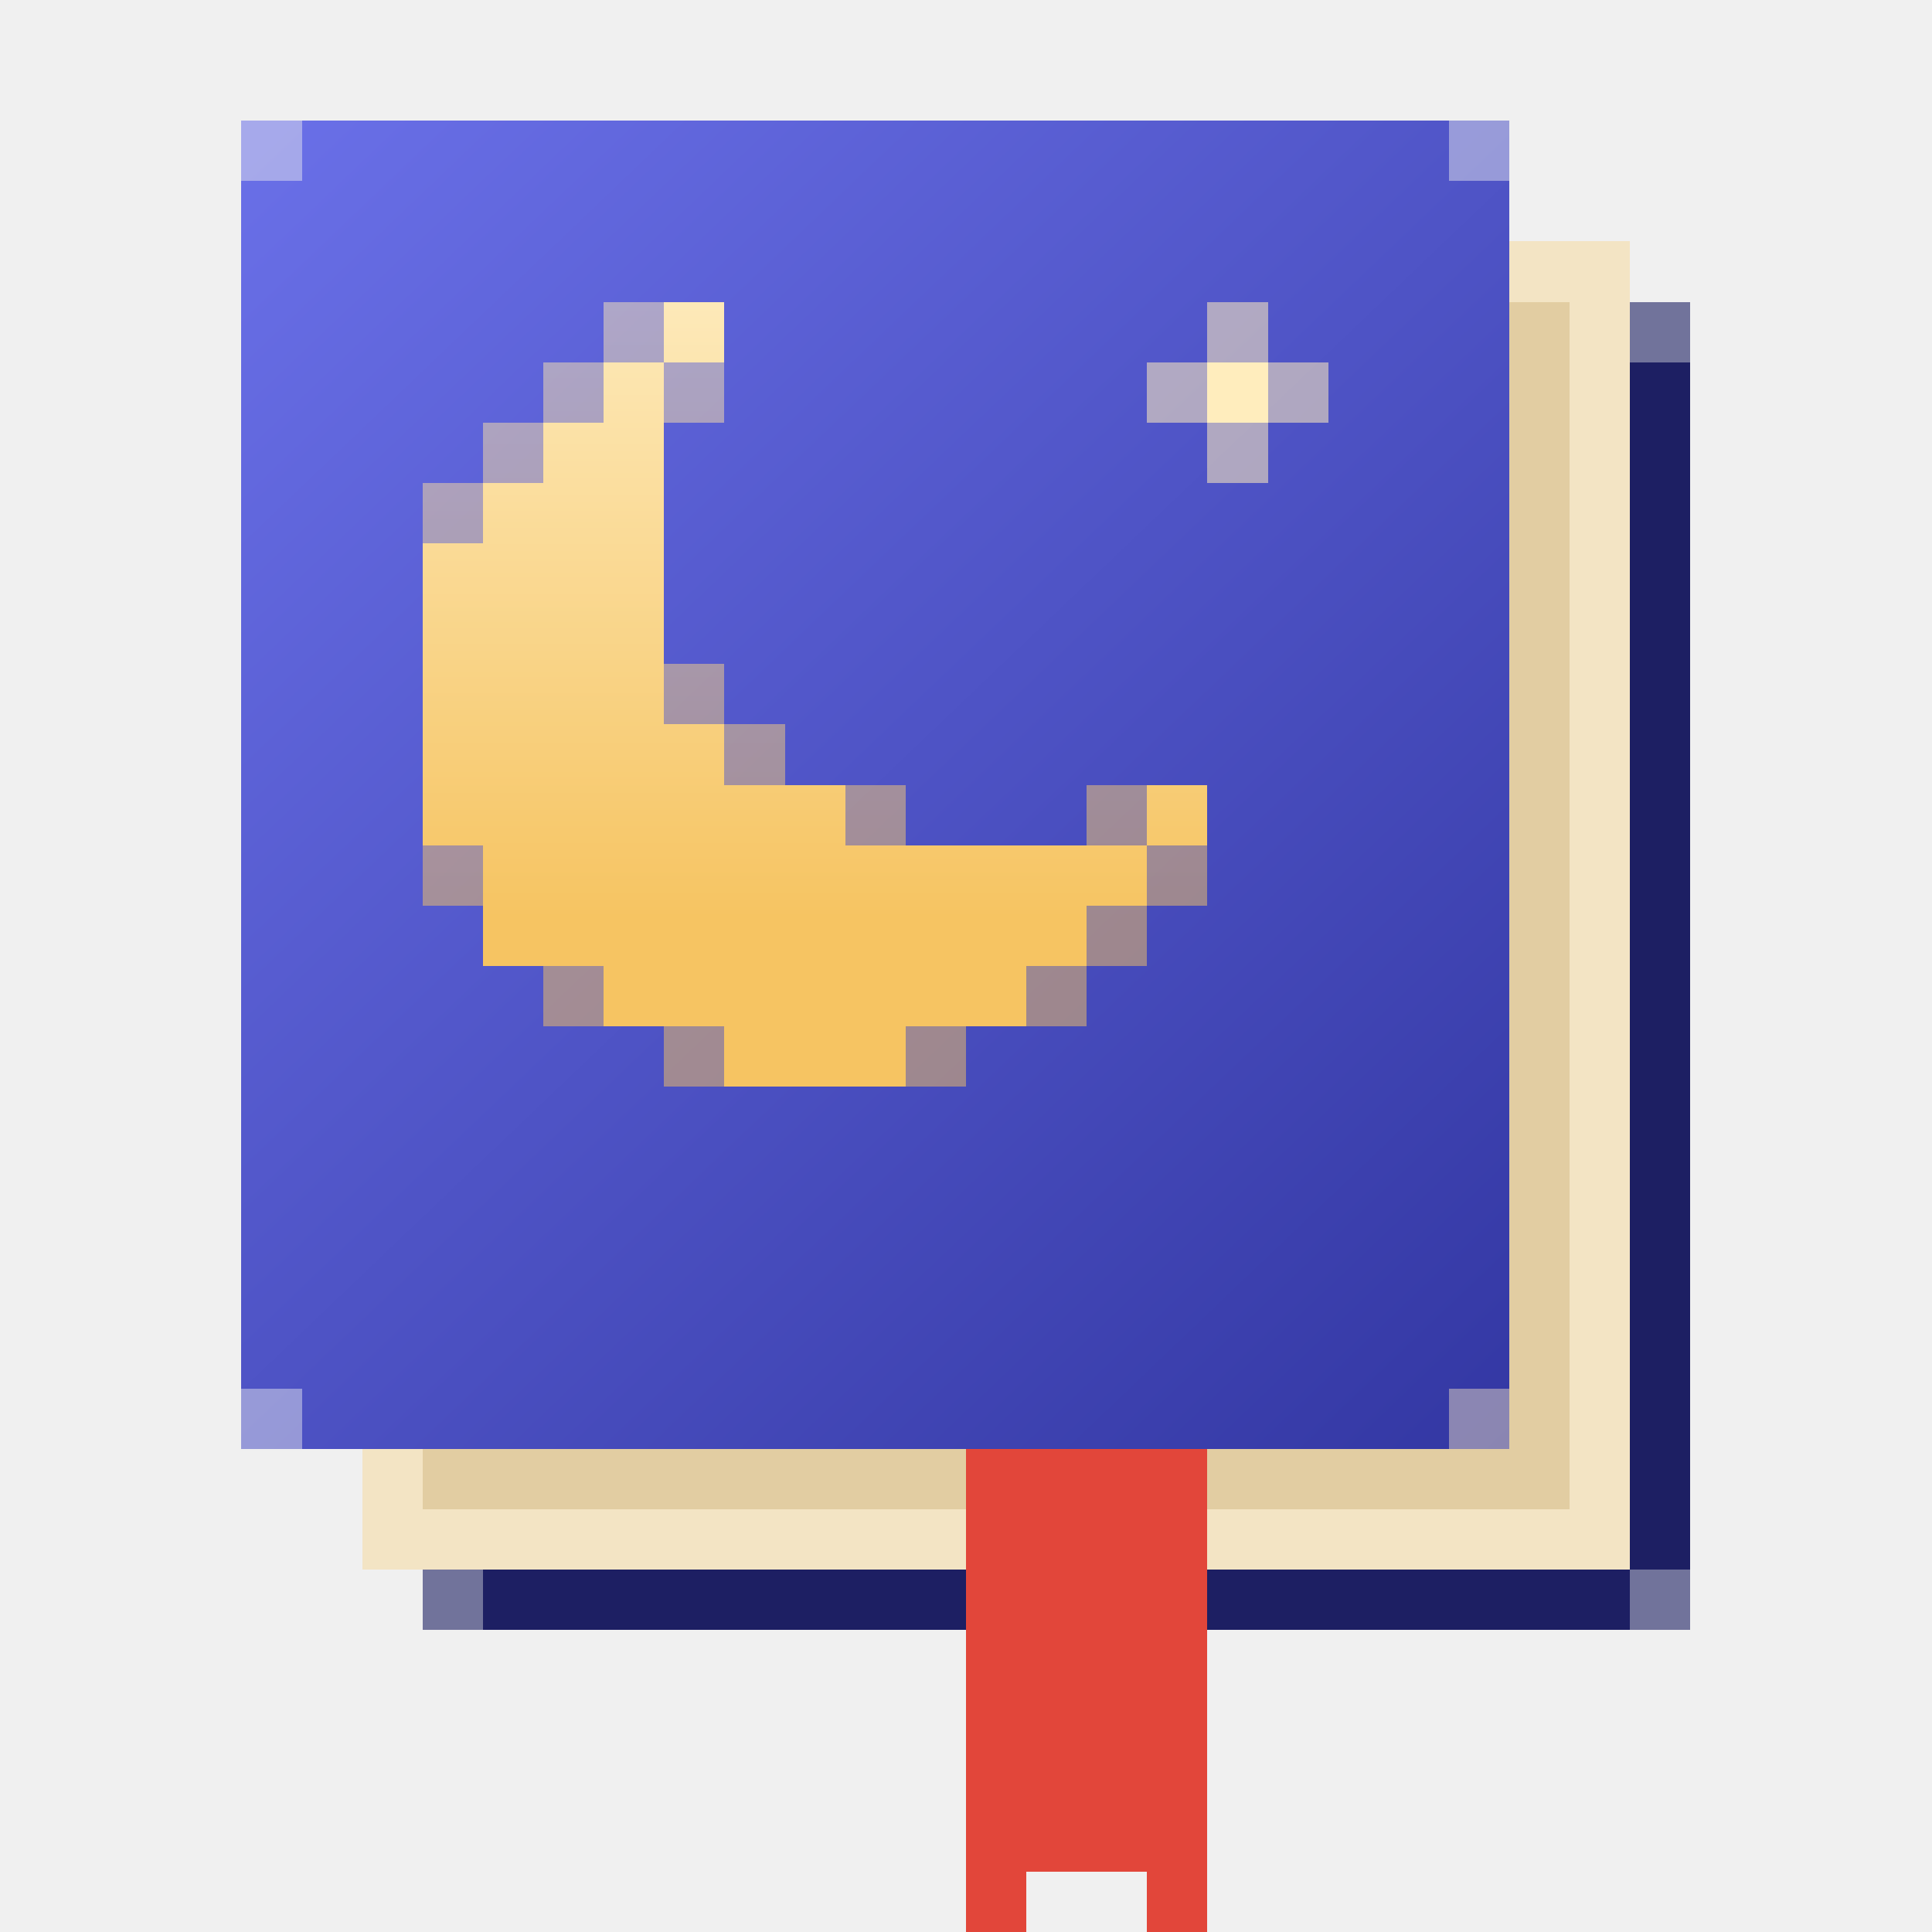
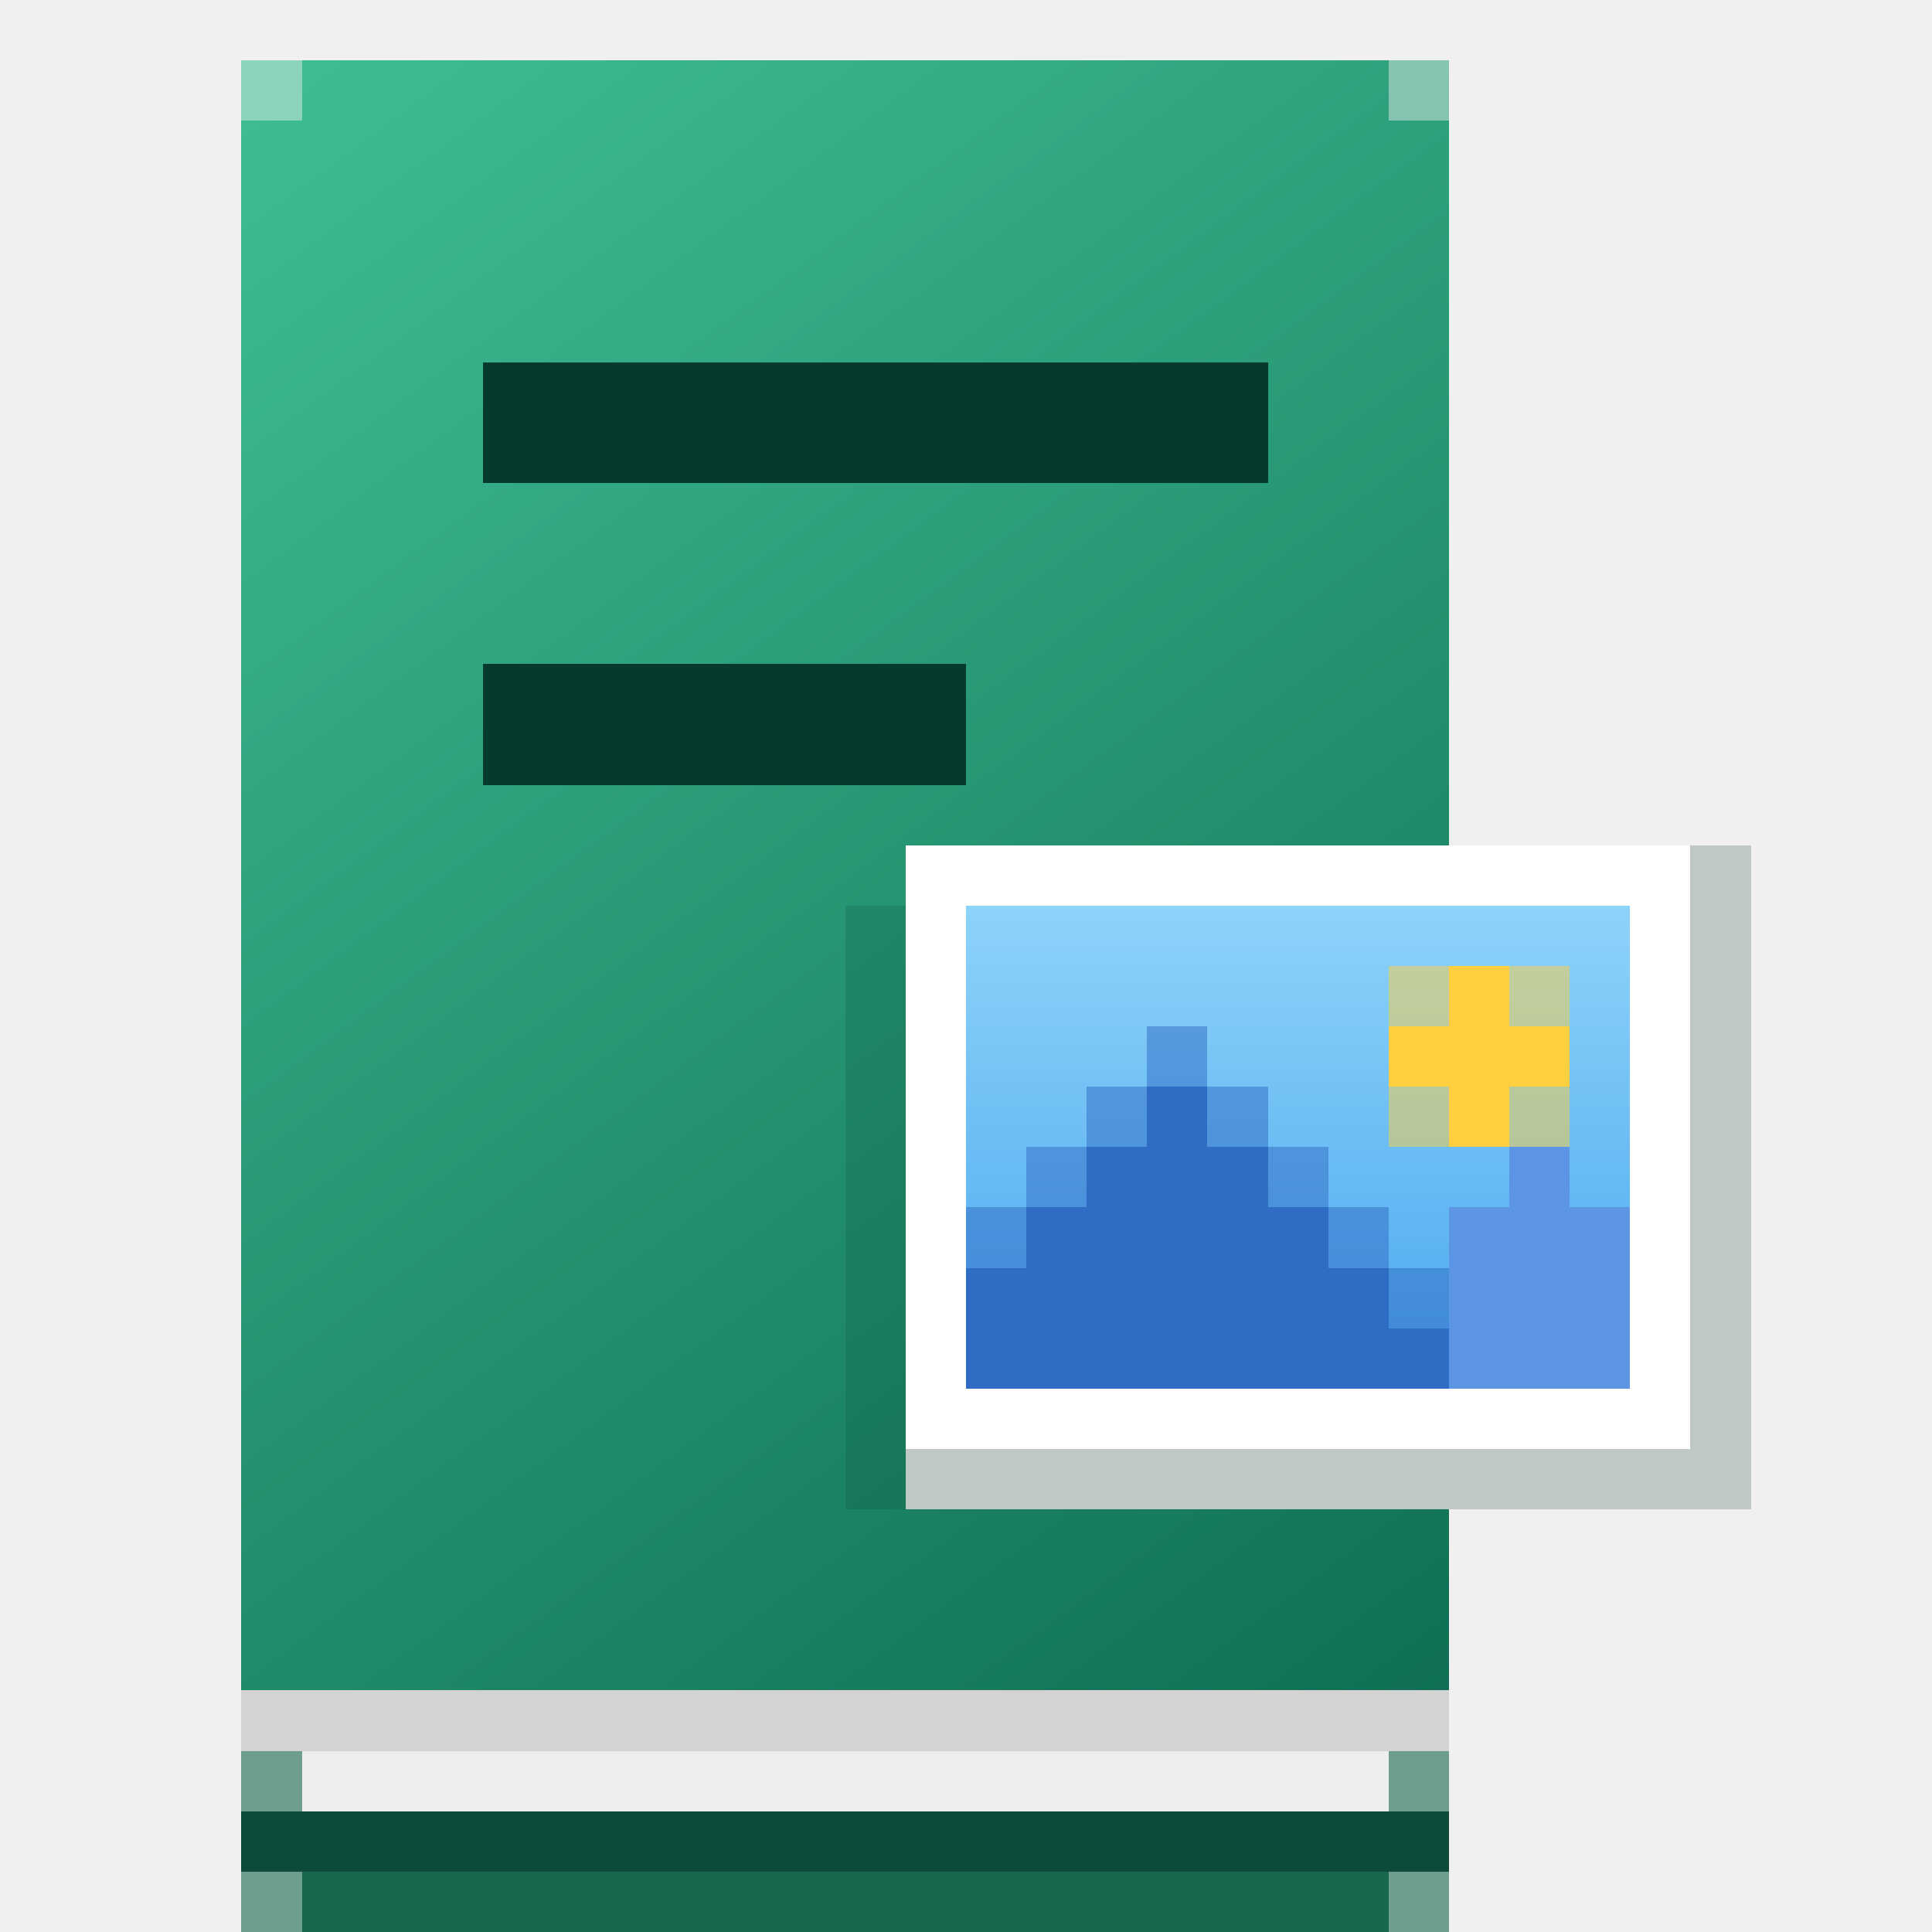
<svg xmlns="http://www.w3.org/2000/svg" width="32" height="32" viewBox="0 0 32 32">
  <defs>
-     <linearGradient id="cv" x1="4" y1="1" x2="25" y2="23" gradientUnits="userSpaceOnUse">
-       <stop offset="0" stop-color="#6A70E8" />
-       <stop offset="1" stop-color="#3337A3" />
+     <linearGradient id="pg" x1="4" y1="1" x2="24" y2="28" gradientUnits="userSpaceOnUse">
+       <stop offset="0" stop-color="#3EBE94" />
+       <stop offset="1" stop-color="#106F54" />
    </linearGradient>
-     <linearGradient id="mn" x1="0" y1="1" x2="0" y2="14.2" gradientUnits="userSpaceOnUse">
-       <stop offset="0" stop-color="#FFF4D2" />
-       <stop offset="1" stop-color="#F6C462" />
+     <linearGradient id="sky" x1="0" y1="15" x2="0" y2="23" gradientUnits="userSpaceOnUse">
+       <stop offset="0" stop-color="#8DD3FA" />
+       <stop offset="1" stop-color="#4BA7EE" />
    </linearGradient>
  </defs>
-   <g transform="translate(0 1)">
-     <rect x="7" y="5" width="21" height="20" fill="#1D1F63" shape-rendering="crispEdges" />
-     <rect x="8" y="4" width="19" height="1" fill="#1D1F63" shape-rendering="crispEdges" />
-     <rect x="8" y="25" width="19" height="1" fill="#1D1F63" shape-rendering="crispEdges" />
-     <rect x="7" y="4" width="1" height="1" fill="#1D1F63" opacity="0.6" shape-rendering="crispEdges" />
-     <rect x="7" y="25" width="1" height="1" fill="#1D1F63" opacity="0.6" shape-rendering="crispEdges" />
-     <rect x="27" y="4" width="1" height="1" fill="#1D1F63" opacity="0.6" shape-rendering="crispEdges" />
-     <rect x="27" y="25" width="1" height="1" fill="#1D1F63" opacity="0.6" shape-rendering="crispEdges" />
-     <rect x="6" y="4" width="21" height="20" fill="#F3E4C4" shape-rendering="crispEdges" />
-     <rect x="7" y="3" width="19" height="1" fill="#F3E4C4" shape-rendering="crispEdges" />
-     <rect x="7" y="24" width="19" height="1" fill="#F3E4C4" shape-rendering="crispEdges" />
-     <rect x="6" y="3" width="1" height="1" fill="#F3E4C4" shape-rendering="crispEdges" />
-     <rect x="6" y="24" width="1" height="1" fill="#F3E4C4" shape-rendering="crispEdges" />
-     <rect x="26" y="3" width="1" height="1" fill="#F3E4C4" shape-rendering="crispEdges" />
-     <rect x="26" y="24" width="1" height="1" fill="#F3E4C4" shape-rendering="crispEdges" />
-     <rect x="25" y="4" width="1" height="20" fill="#E2CDA2" shape-rendering="crispEdges" />
-     <rect x="7" y="23" width="19" height="1" fill="#E2CDA2" shape-rendering="crispEdges" />
-     <rect x="16" y="23" width="4" height="7" fill="#E2463A" shape-rendering="crispEdges" />
-     <rect x="16" y="30" width="1" height="1" fill="#E2463A" shape-rendering="crispEdges" />
-     <rect x="19" y="30" width="1" height="1" fill="#E2463A" shape-rendering="crispEdges" />
-     <rect x="4" y="2" width="21" height="20" fill="url(#cv)" shape-rendering="crispEdges" />
-     <rect x="5" y="1" width="19" height="1" fill="url(#cv)" shape-rendering="crispEdges" />
-     <rect x="5" y="22" width="19" height="1" fill="url(#cv)" shape-rendering="crispEdges" />
-     <rect x="4" y="1" width="1" height="1" fill="url(#cv)" opacity="0.55" shape-rendering="crispEdges" />
-     <rect x="4" y="22" width="1" height="1" fill="url(#cv)" opacity="0.55" shape-rendering="crispEdges" />
-     <rect x="24" y="1" width="1" height="1" fill="url(#cv)" opacity="0.55" shape-rendering="crispEdges" />
-     <rect x="24" y="22" width="1" height="1" fill="url(#cv)" opacity="0.55" shape-rendering="crispEdges" />
-     <rect x="10" y="4" width="1" height="1" fill="url(#mn)" opacity="0.5" shape-rendering="crispEdges" />
-     <rect x="11" y="4" width="1" height="1" fill="url(#mn)" shape-rendering="crispEdges" />
-     <rect x="9" y="5" width="1" height="1" fill="url(#mn)" opacity="0.5" shape-rendering="crispEdges" />
-     <rect x="10" y="5" width="1" height="1" fill="url(#mn)" shape-rendering="crispEdges" />
-     <rect x="11" y="5" width="1" height="1" fill="url(#mn)" opacity="0.5" shape-rendering="crispEdges" />
-     <rect x="8" y="6" width="1" height="1" fill="url(#mn)" opacity="0.5" shape-rendering="crispEdges" />
-     <rect x="9" y="6" width="1" height="1" fill="url(#mn)" shape-rendering="crispEdges" />
-     <rect x="10" y="6" width="1" height="1" fill="url(#mn)" shape-rendering="crispEdges" />
-     <rect x="7" y="7" width="1" height="1" fill="url(#mn)" opacity="0.5" shape-rendering="crispEdges" />
-     <rect x="8" y="7" width="1" height="1" fill="url(#mn)" shape-rendering="crispEdges" />
-     <rect x="9" y="7" width="1" height="1" fill="url(#mn)" shape-rendering="crispEdges" />
-     <rect x="10" y="7" width="1" height="1" fill="url(#mn)" shape-rendering="crispEdges" />
-     <rect x="7" y="8" width="1" height="1" fill="url(#mn)" shape-rendering="crispEdges" />
-     <rect x="8" y="8" width="1" height="1" fill="url(#mn)" shape-rendering="crispEdges" />
-     <rect x="9" y="8" width="1" height="1" fill="url(#mn)" shape-rendering="crispEdges" />
-     <rect x="10" y="8" width="1" height="1" fill="url(#mn)" shape-rendering="crispEdges" />
-     <rect x="7" y="9" width="1" height="1" fill="url(#mn)" shape-rendering="crispEdges" />
-     <rect x="8" y="9" width="1" height="1" fill="url(#mn)" shape-rendering="crispEdges" />
-     <rect x="9" y="9" width="1" height="1" fill="url(#mn)" shape-rendering="crispEdges" />
-     <rect x="10" y="9" width="1" height="1" fill="url(#mn)" shape-rendering="crispEdges" />
-     <rect x="7" y="10" width="1" height="1" fill="url(#mn)" shape-rendering="crispEdges" />
-     <rect x="8" y="10" width="1" height="1" fill="url(#mn)" shape-rendering="crispEdges" />
-     <rect x="9" y="10" width="1" height="1" fill="url(#mn)" shape-rendering="crispEdges" />
-     <rect x="10" y="10" width="1" height="1" fill="url(#mn)" shape-rendering="crispEdges" />
-     <rect x="11" y="10" width="1" height="1" fill="url(#mn)" opacity="0.5" shape-rendering="crispEdges" />
-     <rect x="7" y="11" width="1" height="1" fill="url(#mn)" shape-rendering="crispEdges" />
-     <rect x="8" y="11" width="1" height="1" fill="url(#mn)" shape-rendering="crispEdges" />
-     <rect x="9" y="11" width="1" height="1" fill="url(#mn)" shape-rendering="crispEdges" />
-     <rect x="10" y="11" width="1" height="1" fill="url(#mn)" shape-rendering="crispEdges" />
-     <rect x="11" y="11" width="1" height="1" fill="url(#mn)" shape-rendering="crispEdges" />
-     <rect x="12" y="11" width="1" height="1" fill="url(#mn)" opacity="0.5" shape-rendering="crispEdges" />
-     <rect x="7" y="12" width="1" height="1" fill="url(#mn)" shape-rendering="crispEdges" />
-     <rect x="8" y="12" width="1" height="1" fill="url(#mn)" shape-rendering="crispEdges" />
-     <rect x="9" y="12" width="1" height="1" fill="url(#mn)" shape-rendering="crispEdges" />
-     <rect x="10" y="12" width="1" height="1" fill="url(#mn)" shape-rendering="crispEdges" />
-     <rect x="11" y="12" width="1" height="1" fill="url(#mn)" shape-rendering="crispEdges" />
-     <rect x="12" y="12" width="1" height="1" fill="url(#mn)" shape-rendering="crispEdges" />
-     <rect x="13" y="12" width="1" height="1" fill="url(#mn)" shape-rendering="crispEdges" />
-     <rect x="14" y="12" width="1" height="1" fill="url(#mn)" opacity="0.5" shape-rendering="crispEdges" />
-     <rect x="18" y="12" width="1" height="1" fill="url(#mn)" opacity="0.5" shape-rendering="crispEdges" />
-     <rect x="19" y="12" width="1" height="1" fill="url(#mn)" shape-rendering="crispEdges" />
-     <rect x="7" y="13" width="1" height="1" fill="url(#mn)" opacity="0.5" shape-rendering="crispEdges" />
-     <rect x="8" y="13" width="1" height="1" fill="url(#mn)" shape-rendering="crispEdges" />
-     <rect x="9" y="13" width="1" height="1" fill="url(#mn)" shape-rendering="crispEdges" />
-     <rect x="10" y="13" width="1" height="1" fill="url(#mn)" shape-rendering="crispEdges" />
-     <rect x="11" y="13" width="1" height="1" fill="url(#mn)" shape-rendering="crispEdges" />
-     <rect x="12" y="13" width="1" height="1" fill="url(#mn)" shape-rendering="crispEdges" />
-     <rect x="13" y="13" width="1" height="1" fill="url(#mn)" shape-rendering="crispEdges" />
-     <rect x="14" y="13" width="1" height="1" fill="url(#mn)" shape-rendering="crispEdges" />
-     <rect x="15" y="13" width="1" height="1" fill="url(#mn)" shape-rendering="crispEdges" />
-     <rect x="16" y="13" width="1" height="1" fill="url(#mn)" shape-rendering="crispEdges" />
-     <rect x="17" y="13" width="1" height="1" fill="url(#mn)" shape-rendering="crispEdges" />
-     <rect x="18" y="13" width="1" height="1" fill="url(#mn)" shape-rendering="crispEdges" />
-     <rect x="19" y="13" width="1" height="1" fill="url(#mn)" opacity="0.5" shape-rendering="crispEdges" />
-     <rect x="8" y="14" width="1" height="1" fill="url(#mn)" shape-rendering="crispEdges" />
-     <rect x="9" y="14" width="1" height="1" fill="url(#mn)" shape-rendering="crispEdges" />
-     <rect x="10" y="14" width="1" height="1" fill="url(#mn)" shape-rendering="crispEdges" />
-     <rect x="11" y="14" width="1" height="1" fill="url(#mn)" shape-rendering="crispEdges" />
-     <rect x="12" y="14" width="1" height="1" fill="url(#mn)" shape-rendering="crispEdges" />
-     <rect x="13" y="14" width="1" height="1" fill="url(#mn)" shape-rendering="crispEdges" />
-     <rect x="14" y="14" width="1" height="1" fill="url(#mn)" shape-rendering="crispEdges" />
-     <rect x="15" y="14" width="1" height="1" fill="url(#mn)" shape-rendering="crispEdges" />
-     <rect x="16" y="14" width="1" height="1" fill="url(#mn)" shape-rendering="crispEdges" />
-     <rect x="17" y="14" width="1" height="1" fill="url(#mn)" shape-rendering="crispEdges" />
-     <rect x="18" y="14" width="1" height="1" fill="url(#mn)" opacity="0.5" shape-rendering="crispEdges" />
-     <rect x="9" y="15" width="1" height="1" fill="url(#mn)" opacity="0.5" shape-rendering="crispEdges" />
-     <rect x="10" y="15" width="1" height="1" fill="url(#mn)" shape-rendering="crispEdges" />
-     <rect x="11" y="15" width="1" height="1" fill="url(#mn)" shape-rendering="crispEdges" />
-     <rect x="12" y="15" width="1" height="1" fill="url(#mn)" shape-rendering="crispEdges" />
-     <rect x="13" y="15" width="1" height="1" fill="url(#mn)" shape-rendering="crispEdges" />
-     <rect x="14" y="15" width="1" height="1" fill="url(#mn)" shape-rendering="crispEdges" />
-     <rect x="15" y="15" width="1" height="1" fill="url(#mn)" shape-rendering="crispEdges" />
-     <rect x="16" y="15" width="1" height="1" fill="url(#mn)" shape-rendering="crispEdges" />
-     <rect x="17" y="15" width="1" height="1" fill="url(#mn)" opacity="0.5" shape-rendering="crispEdges" />
-     <rect x="11" y="16" width="1" height="1" fill="url(#mn)" opacity="0.5" shape-rendering="crispEdges" />
-     <rect x="12" y="16" width="1" height="1" fill="url(#mn)" shape-rendering="crispEdges" />
-     <rect x="13" y="16" width="1" height="1" fill="url(#mn)" shape-rendering="crispEdges" />
-     <rect x="14" y="16" width="1" height="1" fill="url(#mn)" shape-rendering="crispEdges" />
-     <rect x="15" y="16" width="1" height="1" fill="url(#mn)" opacity="0.5" shape-rendering="crispEdges" />
-     <rect x="20" y="4" width="1" height="1" fill="#FFEDBD" opacity="0.55" shape-rendering="crispEdges" />
-     <rect x="19" y="5" width="1" height="1" fill="#FFEDBD" opacity="0.55" shape-rendering="crispEdges" />
-     <rect x="20" y="5" width="1" height="1" fill="#FFEDBD" shape-rendering="crispEdges" />
-     <rect x="21" y="5" width="1" height="1" fill="#FFEDBD" opacity="0.55" shape-rendering="crispEdges" />
-     <rect x="20" y="6" width="1" height="1" fill="#FFEDBD" opacity="0.55" shape-rendering="crispEdges" />
-   </g>
+   <rect x="4" y="2" width="20" height="26" fill="url(#pg)" shape-rendering="crispEdges" />
+   <rect x="5" y="1" width="18" height="1" fill="url(#pg)" shape-rendering="crispEdges" />
+   <rect x="5" y="28" width="18" height="1" fill="url(#pg)" shape-rendering="crispEdges" />
+   <rect x="4" y="1" width="1" height="1" fill="url(#pg)" opacity="0.55" shape-rendering="crispEdges" />
+   <rect x="4" y="28" width="1" height="1" fill="url(#pg)" shape-rendering="crispEdges" />
+   <rect x="23" y="1" width="1" height="1" fill="url(#pg)" opacity="0.55" shape-rendering="crispEdges" />
+   <rect x="23" y="28" width="1" height="1" fill="url(#pg)" shape-rendering="crispEdges" />
+   <rect x="4" y="28" width="20" height="1" fill="#D3D3D3" shape-rendering="crispEdges" />
+   <rect x="4" y="29" width="20" height="1" fill="#EDEDED" shape-rendering="crispEdges" />
+   <rect x="4" y="29" width="1" height="1" fill="#17684F" opacity="0.6" shape-rendering="crispEdges" />
+   <rect x="23" y="29" width="1" height="1" fill="#17684F" opacity="0.6" shape-rendering="crispEdges" />
+   <rect x="4" y="30" width="20" height="1" fill="#0E4B3A" shape-rendering="crispEdges" />
+   <rect x="5" y="31" width="18" height="1" fill="#17684F" shape-rendering="crispEdges" />
+   <rect x="4" y="31" width="1" height="1" fill="#17684F" opacity="0.6" shape-rendering="crispEdges" />
+   <rect x="23" y="31" width="1" height="1" fill="#17684F" opacity="0.6" shape-rendering="crispEdges" />
+   <rect x="8" y="6" width="13" height="2" fill="#063A2D" shape-rendering="crispEdges" />
+   <rect x="8" y="11" width="8" height="2" fill="#063A2D" shape-rendering="crispEdges" />
+   <rect x="14" y="15" width="1" height="10" fill="#063A2C" opacity="0.16" shape-rendering="crispEdges" />
+   <rect x="15" y="15" width="14" height="9" fill="#FFFFFF" shape-rendering="crispEdges" />
+   <rect x="16" y="14" width="12" height="1" fill="#FFFFFF" shape-rendering="crispEdges" />
+   <rect x="16" y="24" width="12" height="1" fill="#FFFFFF" shape-rendering="crispEdges" />
+   <rect x="15" y="14" width="1" height="1" fill="#FFFFFF" shape-rendering="crispEdges" />
+   <rect x="15" y="24" width="1" height="1" fill="#FFFFFF" shape-rendering="crispEdges" />
+   <rect x="28" y="14" width="1" height="1" fill="#FFFFFF" shape-rendering="crispEdges" />
+   <rect x="28" y="24" width="1" height="1" fill="#FFFFFF" shape-rendering="crispEdges" />
+   <rect x="28" y="14" width="1" height="11" fill="#BFC8C5" shape-rendering="crispEdges" />
+   <rect x="15" y="24" width="14" height="1" fill="#BFC8C5" shape-rendering="crispEdges" />
+   <rect x="16" y="15" width="11" height="8" fill="url(#sky)" shape-rendering="crispEdges" />
+   <rect x="23" y="16" width="1" height="1" fill="#FFCF3F" opacity="0.5" shape-rendering="crispEdges" />
+   <rect x="24" y="16" width="1" height="1" fill="#FFCF3F" shape-rendering="crispEdges" />
+   <rect x="25" y="16" width="1" height="1" fill="#FFCF3F" opacity="0.5" shape-rendering="crispEdges" />
+   <rect x="19" y="17" width="1" height="1" fill="#2F6CC4" opacity="0.5" shape-rendering="crispEdges" />
+   <rect x="23" y="17" width="1" height="1" fill="#FFCF3F" shape-rendering="crispEdges" />
+   <rect x="24" y="17" width="1" height="1" fill="#FFCF3F" shape-rendering="crispEdges" />
+   <rect x="25" y="17" width="1" height="1" fill="#FFCF3F" shape-rendering="crispEdges" />
+   <rect x="18" y="18" width="1" height="1" fill="#2F6CC4" opacity="0.5" shape-rendering="crispEdges" />
+   <rect x="19" y="18" width="1" height="1" fill="#2F6CC4" shape-rendering="crispEdges" />
+   <rect x="20" y="18" width="1" height="1" fill="#2F6CC4" opacity="0.5" shape-rendering="crispEdges" />
+   <rect x="23" y="18" width="1" height="1" fill="#FFCF3F" opacity="0.5" shape-rendering="crispEdges" />
+   <rect x="24" y="18" width="1" height="1" fill="#FFCF3F" shape-rendering="crispEdges" />
+   <rect x="25" y="18" width="1" height="1" fill="#FFCF3F" opacity="0.5" shape-rendering="crispEdges" />
+   <rect x="17" y="19" width="1" height="1" fill="#2F6CC4" opacity="0.5" shape-rendering="crispEdges" />
+   <rect x="18" y="19" width="1" height="1" fill="#2F6CC4" shape-rendering="crispEdges" />
+   <rect x="19" y="19" width="1" height="1" fill="#2F6CC4" shape-rendering="crispEdges" />
+   <rect x="20" y="19" width="1" height="1" fill="#2F6CC4" shape-rendering="crispEdges" />
+   <rect x="21" y="19" width="1" height="1" fill="#2F6CC4" opacity="0.5" shape-rendering="crispEdges" />
+   <rect x="25" y="19" width="1" height="1" fill="#5C95E3" shape-rendering="crispEdges" />
+   <rect x="16" y="20" width="1" height="1" fill="#2F6CC4" opacity="0.5" shape-rendering="crispEdges" />
+   <rect x="17" y="20" width="1" height="1" fill="#2F6CC4" shape-rendering="crispEdges" />
+   <rect x="18" y="20" width="1" height="1" fill="#2F6CC4" shape-rendering="crispEdges" />
+   <rect x="19" y="20" width="1" height="1" fill="#2F6CC4" shape-rendering="crispEdges" />
+   <rect x="20" y="20" width="1" height="1" fill="#2F6CC4" shape-rendering="crispEdges" />
+   <rect x="21" y="20" width="1" height="1" fill="#2F6CC4" shape-rendering="crispEdges" />
+   <rect x="22" y="20" width="1" height="1" fill="#2F6CC4" opacity="0.5" shape-rendering="crispEdges" />
+   <rect x="24" y="20" width="1" height="1" fill="#5C95E3" shape-rendering="crispEdges" />
+   <rect x="25" y="20" width="1" height="1" fill="#5C95E3" shape-rendering="crispEdges" />
+   <rect x="26" y="20" width="1" height="1" fill="#5C95E3" shape-rendering="crispEdges" />
+   <rect x="16" y="21" width="1" height="1" fill="#2F6CC4" shape-rendering="crispEdges" />
+   <rect x="17" y="21" width="1" height="1" fill="#2F6CC4" shape-rendering="crispEdges" />
+   <rect x="18" y="21" width="1" height="1" fill="#2F6CC4" shape-rendering="crispEdges" />
+   <rect x="19" y="21" width="1" height="1" fill="#2F6CC4" shape-rendering="crispEdges" />
+   <rect x="20" y="21" width="1" height="1" fill="#2F6CC4" shape-rendering="crispEdges" />
+   <rect x="21" y="21" width="1" height="1" fill="#2F6CC4" shape-rendering="crispEdges" />
+   <rect x="22" y="21" width="1" height="1" fill="#2F6CC4" shape-rendering="crispEdges" />
+   <rect x="23" y="21" width="1" height="1" fill="#2F6CC4" opacity="0.5" shape-rendering="crispEdges" />
+   <rect x="24" y="21" width="1" height="1" fill="#5C95E3" shape-rendering="crispEdges" />
+   <rect x="25" y="21" width="1" height="1" fill="#5C95E3" shape-rendering="crispEdges" />
+   <rect x="26" y="21" width="1" height="1" fill="#5C95E3" shape-rendering="crispEdges" />
+   <rect x="16" y="22" width="1" height="1" fill="#2F6CC4" shape-rendering="crispEdges" />
+   <rect x="17" y="22" width="1" height="1" fill="#2F6CC4" shape-rendering="crispEdges" />
+   <rect x="18" y="22" width="1" height="1" fill="#2F6CC4" shape-rendering="crispEdges" />
+   <rect x="19" y="22" width="1" height="1" fill="#2F6CC4" shape-rendering="crispEdges" />
+   <rect x="20" y="22" width="1" height="1" fill="#2F6CC4" shape-rendering="crispEdges" />
+   <rect x="21" y="22" width="1" height="1" fill="#2F6CC4" shape-rendering="crispEdges" />
+   <rect x="22" y="22" width="1" height="1" fill="#2F6CC4" shape-rendering="crispEdges" />
+   <rect x="23" y="22" width="1" height="1" fill="#2F6CC4" shape-rendering="crispEdges" />
+   <rect x="24" y="22" width="1" height="1" fill="#5C95E3" shape-rendering="crispEdges" />
+   <rect x="25" y="22" width="1" height="1" fill="#5C95E3" shape-rendering="crispEdges" />
+   <rect x="26" y="22" width="1" height="1" fill="#5C95E3" shape-rendering="crispEdges" />
</svg>
